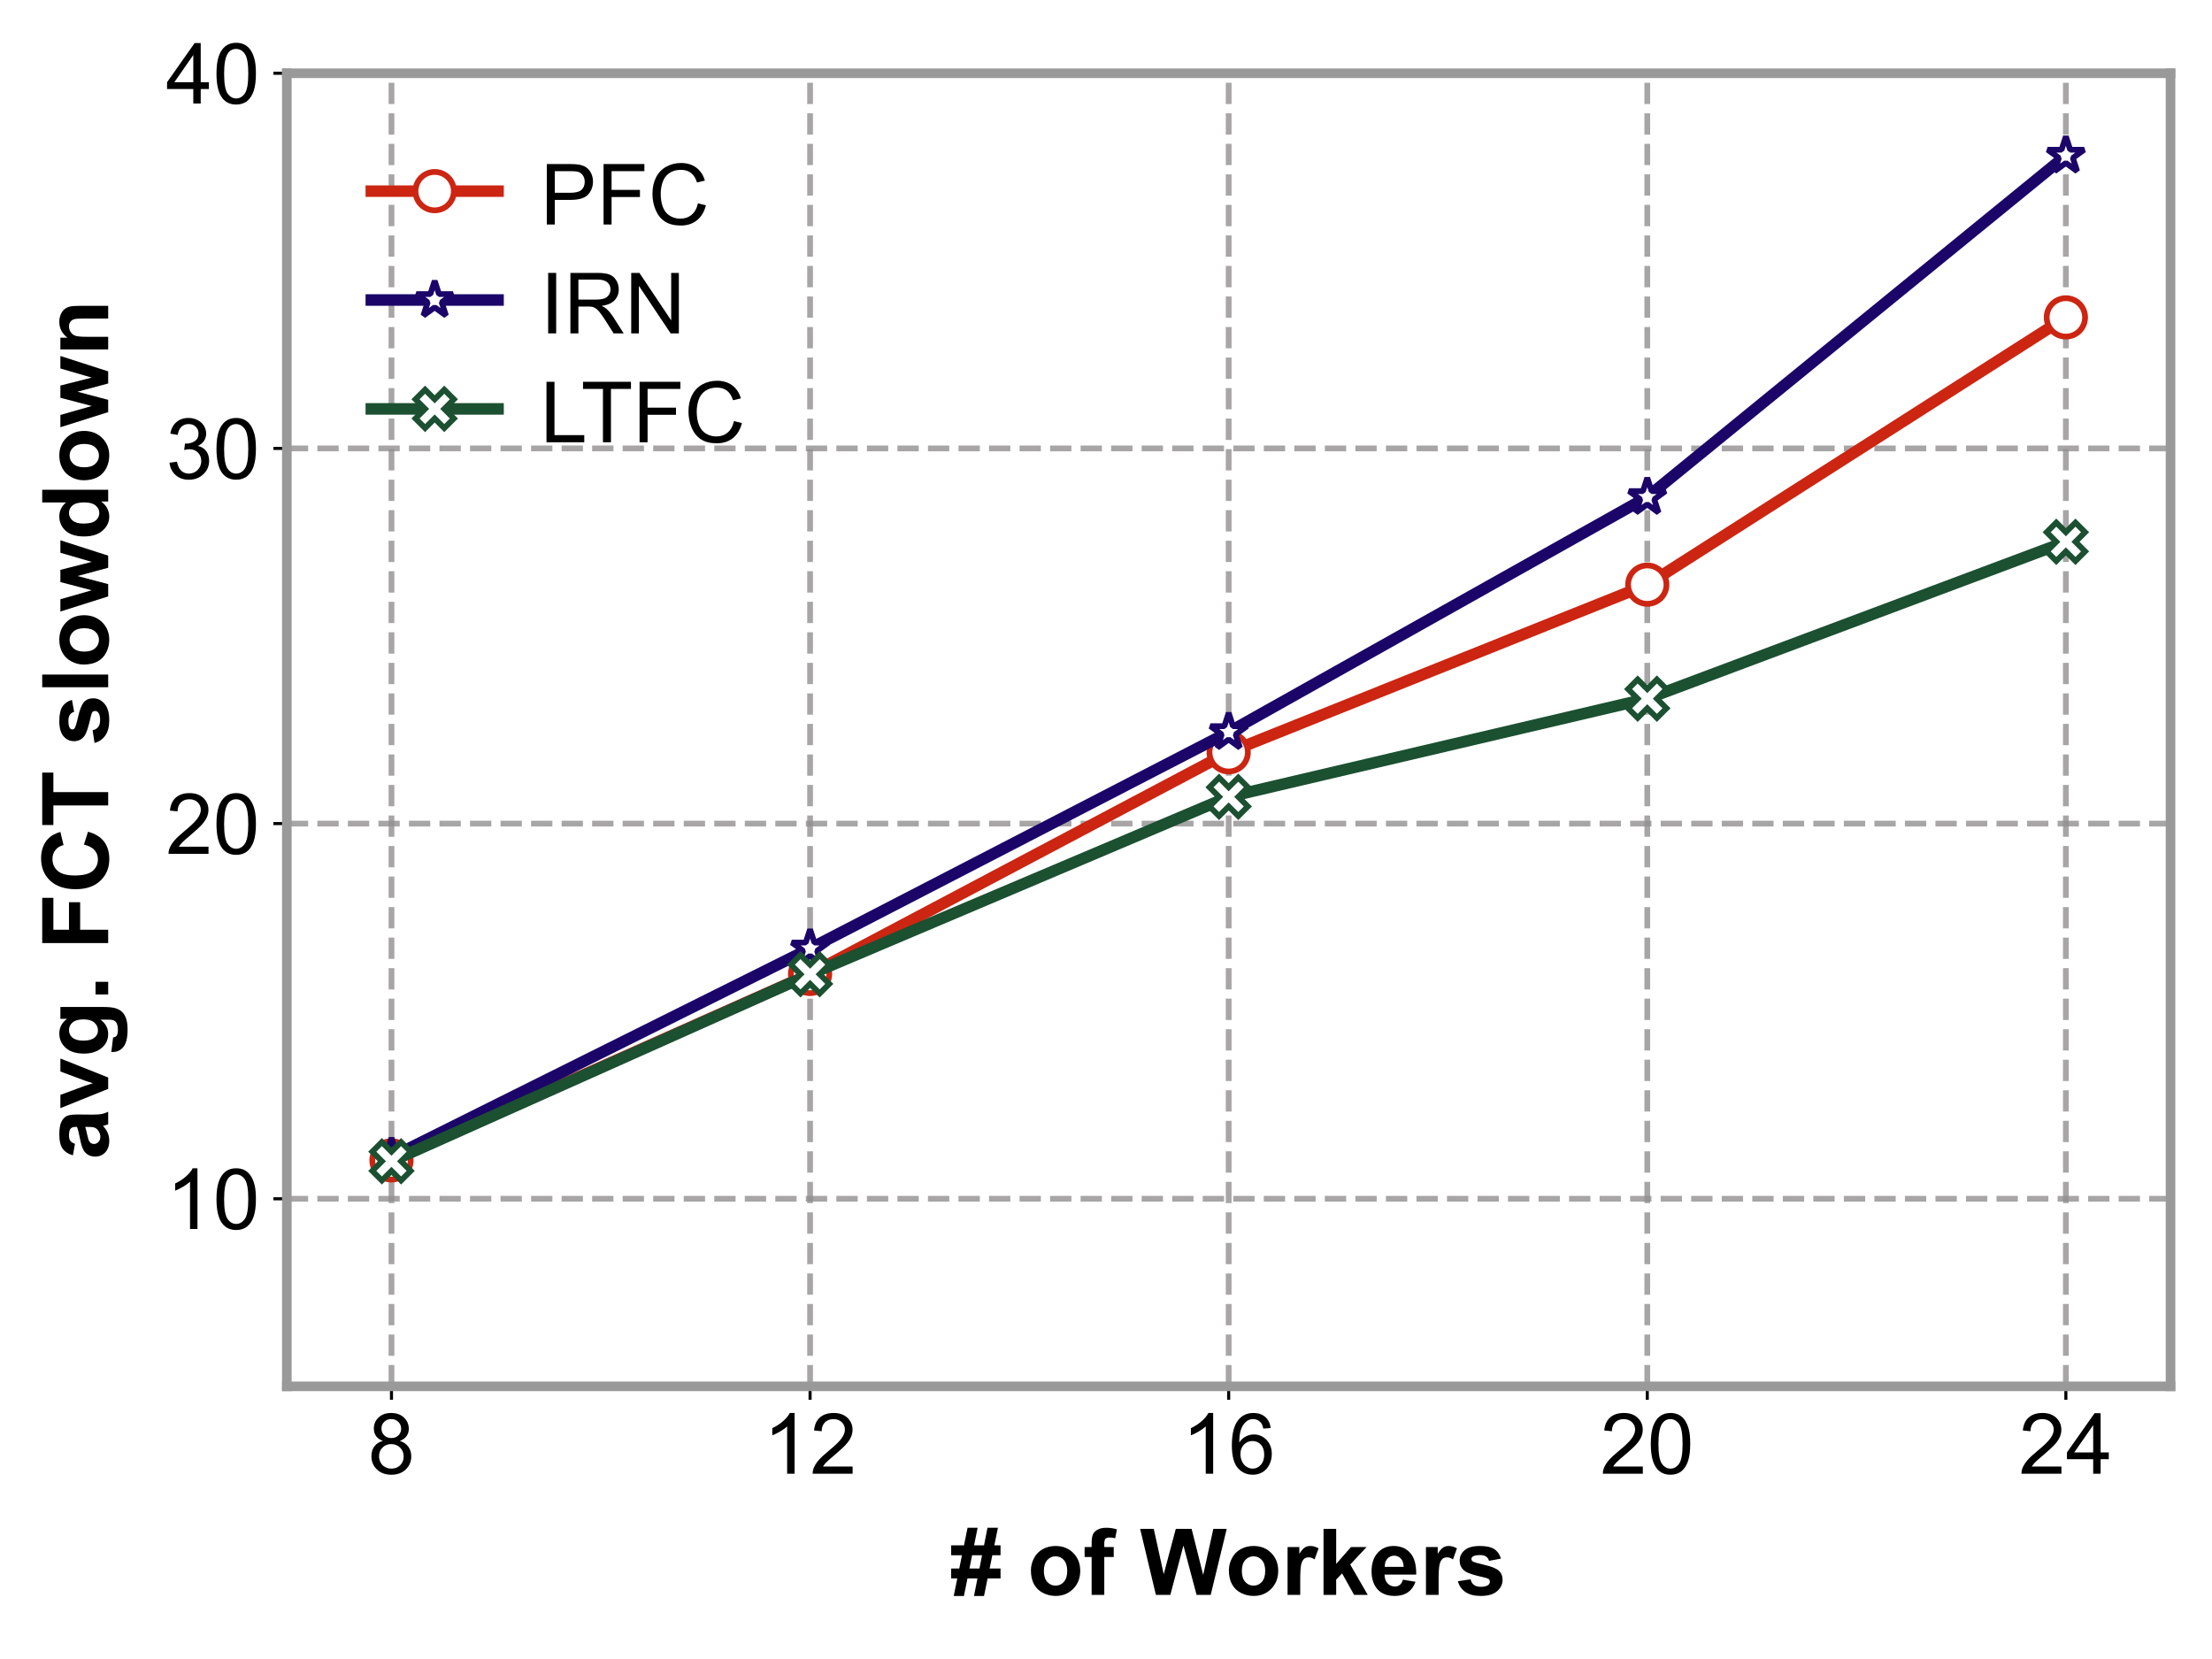
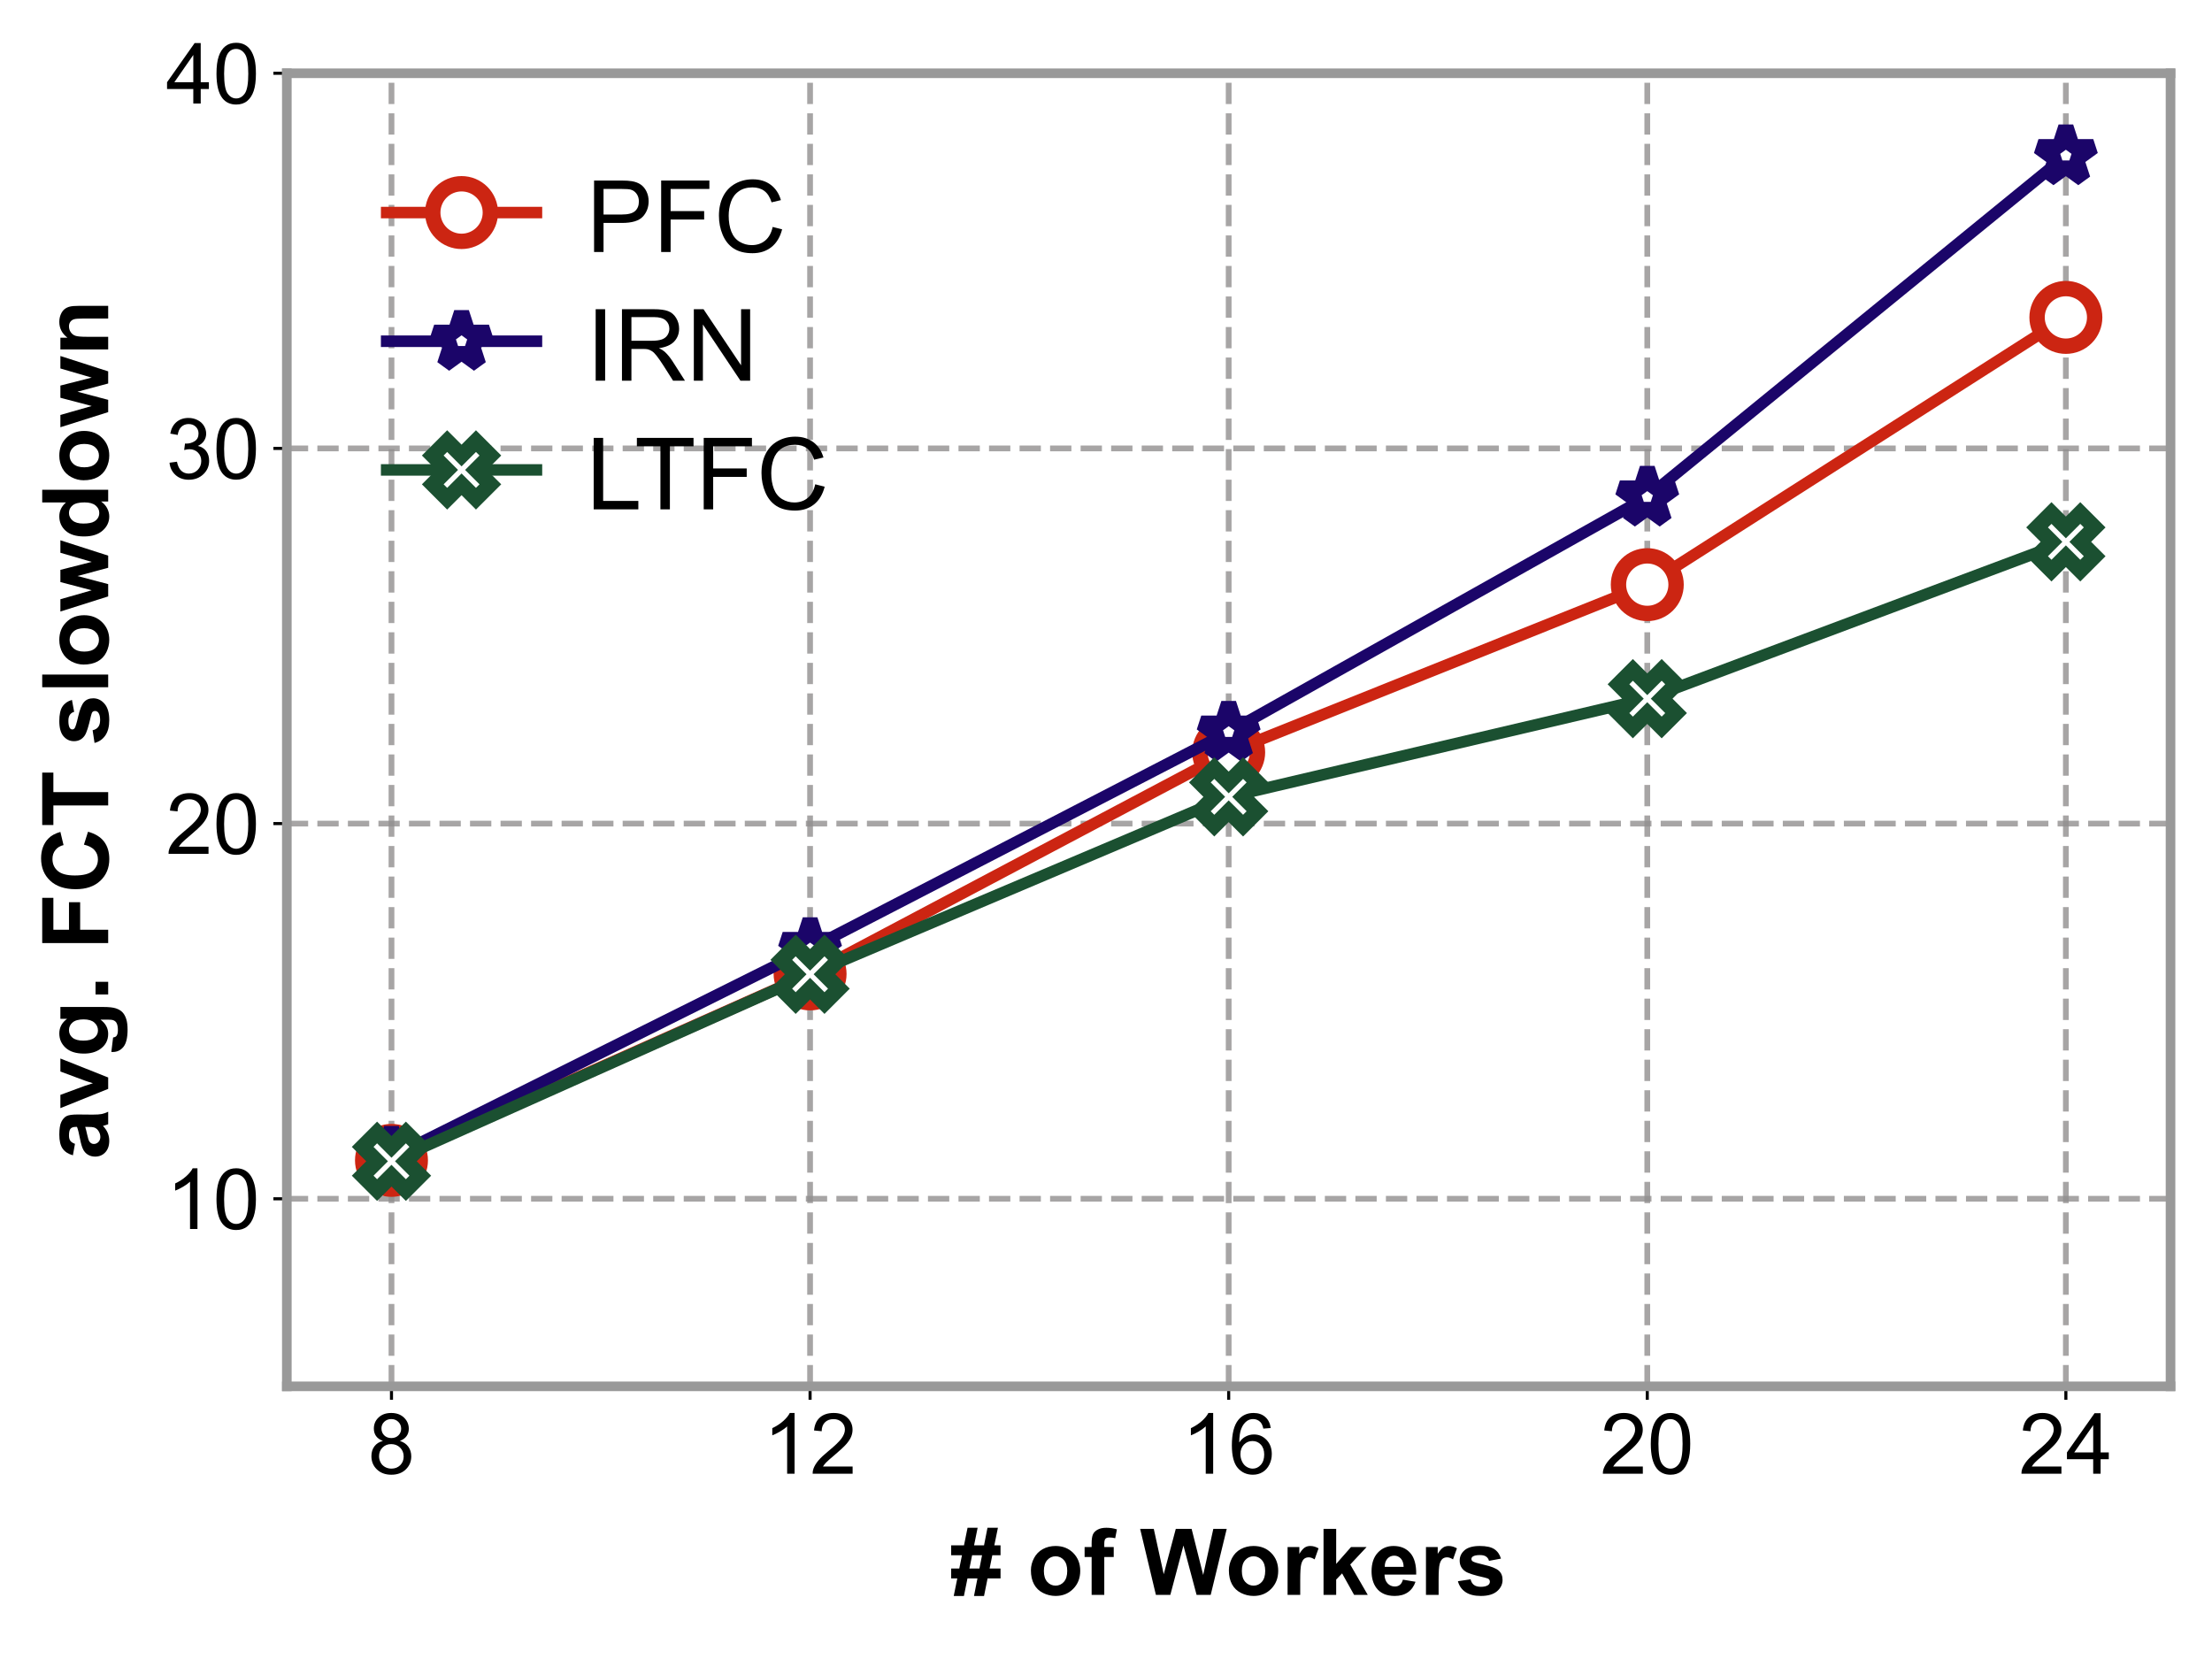
<svg xmlns="http://www.w3.org/2000/svg" xmlns:xlink="http://www.w3.org/1999/xlink" width="576pt" height="432pt" viewBox="0 0 576 432" version="1.1">
  <defs>
    <style type="text/css">*{stroke-linejoin: round; stroke-linecap: butt}</style>
  </defs>
  <g id="figure_1">
    <g id="patch_1">
      <path d="M 0 432  L 576 432  L 576 0  L 0 0  z " style="fill: #ffffff" />
    </g>
    <g id="axes_1">
      <g id="patch_2">
        <path d="M 74.69 361  L 565.2 361  L 565.2 19.08  L 74.69 19.08  z " style="fill: #ffffff" />
      </g>
      <g id="matplotlib.axis_1">
        <g id="xtick_1">
          <g id="line2d_1">
-             <path d="M 101.941 361  L 101.941 19.08  " clip-path="url(#p77658e1510)" style="fill: none; stroke-dasharray: 5.55,2.4; stroke-dashoffset: 0; stroke: #918e8e; stroke-opacity: 0.8; stroke-width: 1.5" />
+             <path d="M 101.941 361  L 101.941 19.08  " clip-path="url(#pf8e5f5000e)" style="fill: none; stroke-dasharray: 5.55,2.4; stroke-dashoffset: 0; stroke: #918e8e; stroke-opacity: 0.8; stroke-width: 1.5" />
          </g>
          <g id="line2d_2">
            <defs>
-               <path id="md3f06ddf5f" d="M 0 0  L 0 3.5  " style="stroke: #000000; stroke-width: 0.8" />
-             </defs>
-             <g>
-               <use xlink:href="#md3f06ddf5f" x="101.941" y="361" style="stroke: #000000; stroke-width: 0.8" />
+               <path id="m3b4262b057" d="M 0 0  L 0 3.5  " style="stroke: #000000; stroke-width: 0.8" />
+             </defs>
+             <g>
+               <use xlink:href="#m3b4262b057" x="101.941" y="361" style="stroke: #000000; stroke-width: 0.8" />
            </g>
          </g>
          <g id="text_1">
            <g transform="translate(95.82352 383.7472) scale(0.22 -0.22)">
              <defs>
                <path id="ArialMT-38" d="M 1131 2484  Q 781 2613 612 2850  Q 444 3088 444 3419  Q 444 3919 803 4259  Q 1163 4600 1759 4600  Q 2359 4600 2725 4251  Q 3091 3903 3091 3403  Q 3091 3084 2923 2848  Q 2756 2613 2416 2484  Q 2838 2347 3058 2040  Q 3278 1734 3278 1309  Q 3278 722 2862 322  Q 2447 -78 1769 -78  Q 1091 -78 675 323  Q 259 725 259 1325  Q 259 1772 486 2073  Q 713 2375 1131 2484  z M 1019 3438  Q 1019 3113 1228 2906  Q 1438 2700 1772 2700  Q 2097 2700 2305 2904  Q 2513 3109 2513 3406  Q 2513 3716 2298 3927  Q 2084 4138 1766 4138  Q 1444 4138 1231 3931  Q 1019 3725 1019 3438  z M 838 1322  Q 838 1081 952 856  Q 1066 631 1291 507  Q 1516 384 1775 384  Q 2178 384 2440 643  Q 2703 903 2703 1303  Q 2703 1709 2433 1975  Q 2163 2241 1756 2241  Q 1359 2241 1098 1978  Q 838 1716 838 1322  z " transform="scale(0.015625)" />
              </defs>
              <use xlink:href="#ArialMT-38" />
            </g>
          </g>
        </g>
        <g id="xtick_2">
          <g id="line2d_3">
-             <path d="M 210.943 361  L 210.943 19.08  " clip-path="url(#p77658e1510)" style="fill: none; stroke-dasharray: 5.55,2.4; stroke-dashoffset: 0; stroke: #918e8e; stroke-opacity: 0.8; stroke-width: 1.5" />
+             <path d="M 210.943 361  L 210.943 19.08  " clip-path="url(#pf8e5f5000e)" style="fill: none; stroke-dasharray: 5.55,2.4; stroke-dashoffset: 0; stroke: #918e8e; stroke-opacity: 0.8; stroke-width: 1.5" />
          </g>
          <g id="line2d_4">
            <g>
-               <use xlink:href="#md3f06ddf5f" x="210.943" y="361" style="stroke: #000000; stroke-width: 0.8" />
+               <use xlink:href="#m3b4262b057" x="210.943" y="361" style="stroke: #000000; stroke-width: 0.8" />
            </g>
          </g>
          <g id="text_2">
            <g transform="translate(198.7087 383.7472) scale(0.22 -0.22)">
              <defs>
                <path id="ArialMT-31" d="M 2384 0  L 1822 0  L 1822 3584  Q 1619 3391 1289 3197  Q 959 3003 697 2906  L 697 3450  Q 1169 3672 1522 3987  Q 1875 4303 2022 4600  L 2384 4600  L 2384 0  z " transform="scale(0.015625)" />
                <path id="ArialMT-32" d="M 3222 541  L 3222 0  L 194 0  Q 188 203 259 391  Q 375 700 629 1000  Q 884 1300 1366 1694  Q 2113 2306 2375 2664  Q 2638 3022 2638 3341  Q 2638 3675 2398 3904  Q 2159 4134 1775 4134  Q 1369 4134 1125 3890  Q 881 3647 878 3216  L 300 3275  Q 359 3922 746 4261  Q 1134 4600 1788 4600  Q 2447 4600 2831 4234  Q 3216 3869 3216 3328  Q 3216 3053 3103 2787  Q 2991 2522 2730 2228  Q 2469 1934 1863 1422  Q 1356 997 1212 845  Q 1069 694 975 541  L 3222 541  z " transform="scale(0.015625)" />
              </defs>
              <use xlink:href="#ArialMT-31" />
              <use xlink:href="#ArialMT-32" x="55.615" />
            </g>
          </g>
        </g>
        <g id="xtick_3">
          <g id="line2d_5">
-             <path d="M 319.945 361  L 319.945 19.08  " clip-path="url(#p77658e1510)" style="fill: none; stroke-dasharray: 5.55,2.4; stroke-dashoffset: 0; stroke: #918e8e; stroke-opacity: 0.8; stroke-width: 1.5" />
+             <path d="M 319.945 361  L 319.945 19.08  " clip-path="url(#pf8e5f5000e)" style="fill: none; stroke-dasharray: 5.55,2.4; stroke-dashoffset: 0; stroke: #918e8e; stroke-opacity: 0.8; stroke-width: 1.5" />
          </g>
          <g id="line2d_6">
            <g>
-               <use xlink:href="#md3f06ddf5f" x="319.945" y="361" style="stroke: #000000; stroke-width: 0.8" />
+               <use xlink:href="#m3b4262b057" x="319.945" y="361" style="stroke: #000000; stroke-width: 0.8" />
            </g>
          </g>
          <g id="text_3">
            <g transform="translate(307.7109 383.7472) scale(0.22 -0.22)">
              <defs>
                <path id="ArialMT-36" d="M 3184 3459  L 2625 3416  Q 2550 3747 2413 3897  Q 2184 4138 1850 4138  Q 1581 4138 1378 3988  Q 1113 3794 959 3422  Q 806 3050 800 2363  Q 1003 2672 1297 2822  Q 1591 2972 1913 2972  Q 2475 2972 2870 2558  Q 3266 2144 3266 1488  Q 3266 1056 3080 686  Q 2894 316 2569 119  Q 2244 -78 1831 -78  Q 1128 -78 684 439  Q 241 956 241 2144  Q 241 3472 731 4075  Q 1159 4600 1884 4600  Q 2425 4600 2770 4297  Q 3116 3994 3184 3459  z M 888 1484  Q 888 1194 1011 928  Q 1134 663 1356 523  Q 1578 384 1822 384  Q 2178 384 2434 671  Q 2691 959 2691 1453  Q 2691 1928 2437 2201  Q 2184 2475 1800 2475  Q 1419 2475 1153 2201  Q 888 1928 888 1484  z " transform="scale(0.015625)" />
              </defs>
              <use xlink:href="#ArialMT-31" />
              <use xlink:href="#ArialMT-36" x="55.615" />
            </g>
          </g>
        </g>
        <g id="xtick_4">
          <g id="line2d_7">
-             <path d="M 428.947 361  L 428.947 19.08  " clip-path="url(#p77658e1510)" style="fill: none; stroke-dasharray: 5.55,2.4; stroke-dashoffset: 0; stroke: #918e8e; stroke-opacity: 0.8; stroke-width: 1.5" />
+             <path d="M 428.947 361  L 428.947 19.08  " clip-path="url(#pf8e5f5000e)" style="fill: none; stroke-dasharray: 5.55,2.4; stroke-dashoffset: 0; stroke: #918e8e; stroke-opacity: 0.8; stroke-width: 1.5" />
          </g>
          <g id="line2d_8">
            <g>
-               <use xlink:href="#md3f06ddf5f" x="428.947" y="361" style="stroke: #000000; stroke-width: 0.8" />
+               <use xlink:href="#m3b4262b057" x="428.947" y="361" style="stroke: #000000; stroke-width: 0.8" />
            </g>
          </g>
          <g id="text_4">
            <g transform="translate(416.7132 383.7472) scale(0.22 -0.22)">
              <defs>
                <path id="ArialMT-30" d="M 266 2259  Q 266 3072 433 3567  Q 600 4063 929 4331  Q 1259 4600 1759 4600  Q 2128 4600 2406 4451  Q 2684 4303 2865 4023  Q 3047 3744 3150 3342  Q 3253 2941 3253 2259  Q 3253 1453 3087 958  Q 2922 463 2592 192  Q 2263 -78 1759 -78  Q 1097 -78 719 397  Q 266 969 266 2259  z M 844 2259  Q 844 1131 1108 757  Q 1372 384 1759 384  Q 2147 384 2411 759  Q 2675 1134 2675 2259  Q 2675 3391 2411 3762  Q 2147 4134 1753 4134  Q 1366 4134 1134 3806  Q 844 3388 844 2259  z " transform="scale(0.015625)" />
              </defs>
              <use xlink:href="#ArialMT-32" />
              <use xlink:href="#ArialMT-30" x="55.615" />
            </g>
          </g>
        </g>
        <g id="xtick_5">
          <g id="line2d_9">
-             <path d="M 537.949 361  L 537.949 19.08  " clip-path="url(#p77658e1510)" style="fill: none; stroke-dasharray: 5.55,2.4; stroke-dashoffset: 0; stroke: #918e8e; stroke-opacity: 0.8; stroke-width: 1.5" />
+             <path d="M 537.949 361  L 537.949 19.08  " clip-path="url(#pf8e5f5000e)" style="fill: none; stroke-dasharray: 5.55,2.4; stroke-dashoffset: 0; stroke: #918e8e; stroke-opacity: 0.8; stroke-width: 1.5" />
          </g>
          <g id="line2d_10">
            <g>
-               <use xlink:href="#md3f06ddf5f" x="537.949" y="361" style="stroke: #000000; stroke-width: 0.8" />
+               <use xlink:href="#m3b4262b057" x="537.949" y="361" style="stroke: #000000; stroke-width: 0.8" />
            </g>
          </g>
          <g id="text_5">
            <g transform="translate(525.7154 383.7472) scale(0.22 -0.22)">
              <defs>
                <path id="ArialMT-34" d="M 2069 0  L 2069 1097  L 81 1097  L 81 1613  L 2172 4581  L 2631 4581  L 2631 1613  L 3250 1613  L 3250 1097  L 2631 1097  L 2631 0  L 2069 0  z M 2069 1613  L 2069 3678  L 634 1613  L 2069 1613  z " transform="scale(0.015625)" />
              </defs>
              <use xlink:href="#ArialMT-32" />
              <use xlink:href="#ArialMT-34" x="55.615" />
            </g>
          </g>
        </g>
        <g id="text_6">
          <g transform="translate(247.4725 415.2984) scale(0.24 -0.24)">
            <defs>
              <path id="Arial-BoldMT-23" d="M 481 1141  L 56 1141  L 56 1828  L 619 1828  L 806 2750  L 56 2750  L 56 3441  L 947 3441  L 1194 4659  L 1894 4659  L 1647 3441  L 2338 3441  L 2578 4659  L 3303 4659  L 3053 3441  L 3484 3441  L 3484 2750  L 2913 2750  L 2725 1828  L 3484 1828  L 3484 1141  L 2584 1141  L 2338 -78  L 1641 -78  L 1881 1141  L 1188 1141  L 941 -78  L 234 -78  L 481 1141  z M 1509 2750  L 1325 1828  L 2019 1828  L 2200 2750  L 1509 2750  z " transform="scale(0.015625)" />
              <path id="Arial-BoldMT-20" transform="scale(0.015625)" />
              <path id="Arial-BoldMT-6f" d="M 256 1706  Q 256 2144 472 2553  Q 688 2963 1083 3178  Q 1478 3394 1966 3394  Q 2719 3394 3200 2905  Q 3681 2416 3681 1669  Q 3681 916 3195 420  Q 2709 -75 1972 -75  Q 1516 -75 1102 131  Q 688 338 472 736  Q 256 1134 256 1706  z M 1156 1659  Q 1156 1166 1390 903  Q 1625 641 1969 641  Q 2313 641 2545 903  Q 2778 1166 2778 1666  Q 2778 2153 2545 2415  Q 2313 2678 1969 2678  Q 1625 2678 1390 2415  Q 1156 2153 1156 1659  z " transform="scale(0.015625)" />
              <path id="Arial-BoldMT-66" d="M 75 3319  L 563 3319  L 563 3569  Q 563 3988 652 4194  Q 741 4400 980 4529  Q 1219 4659 1584 4659  Q 1959 4659 2319 4547  L 2200 3934  Q 1991 3984 1797 3984  Q 1606 3984 1523 3895  Q 1441 3806 1441 3553  L 1441 3319  L 2097 3319  L 2097 2628  L 1441 2628  L 1441 0  L 563 0  L 563 2628  L 75 2628  L 75 3319  z " transform="scale(0.015625)" />
              <path id="Arial-BoldMT-57" d="M 1116 0  L 22 4581  L 969 4581  L 1659 1434  L 2497 4581  L 3597 4581  L 4400 1381  L 5103 4581  L 6034 4581  L 4922 0  L 3941 0  L 3028 3425  L 2119 0  L 1116 0  z " transform="scale(0.015625)" />
              <path id="Arial-BoldMT-72" d="M 1300 0  L 422 0  L 422 3319  L 1238 3319  L 1238 2847  Q 1447 3181 1614 3287  Q 1781 3394 1994 3394  Q 2294 3394 2572 3228  L 2300 2463  Q 2078 2606 1888 2606  Q 1703 2606 1575 2504  Q 1447 2403 1373 2137  Q 1300 1872 1300 1025  L 1300 0  z " transform="scale(0.015625)" />
              <path id="Arial-BoldMT-6b" d="M 428 0  L 428 4581  L 1306 4581  L 1306 2150  L 2334 3319  L 3416 3319  L 2281 2106  L 3497 0  L 2550 0  L 1716 1491  L 1306 1063  L 1306 0  L 428 0  z " transform="scale(0.015625)" />
              <path id="Arial-BoldMT-65" d="M 2381 1056  L 3256 909  Q 3088 428 2723 176  Q 2359 -75 1813 -75  Q 947 -75 531 491  Q 203 944 203 1634  Q 203 2459 634 2926  Q 1066 3394 1725 3394  Q 2466 3394 2894 2905  Q 3322 2416 3303 1406  L 1103 1406  Q 1113 1016 1316 798  Q 1519 581 1822 581  Q 2028 581 2168 693  Q 2309 806 2381 1056  z M 2431 1944  Q 2422 2325 2234 2523  Q 2047 2722 1778 2722  Q 1491 2722 1303 2513  Q 1116 2303 1119 1944  L 2431 1944  z " transform="scale(0.015625)" />
              <path id="Arial-BoldMT-73" d="M 150 947  L 1031 1081  Q 1088 825 1259 692  Q 1431 559 1741 559  Q 2081 559 2253 684  Q 2369 772 2369 919  Q 2369 1019 2306 1084  Q 2241 1147 2013 1200  Q 950 1434 666 1628  Q 272 1897 272 2375  Q 272 2806 612 3100  Q 953 3394 1669 3394  Q 2350 3394 2681 3172  Q 3013 2950 3138 2516  L 2309 2363  Q 2256 2556 2107 2659  Q 1959 2763 1684 2763  Q 1338 2763 1188 2666  Q 1088 2597 1088 2488  Q 1088 2394 1175 2328  Q 1294 2241 1995 2081  Q 2697 1922 2975 1691  Q 3250 1456 3250 1038  Q 3250 581 2869 253  Q 2488 -75 1741 -75  Q 1063 -75 667 200  Q 272 475 150 947  z " transform="scale(0.015625)" />
            </defs>
            <use xlink:href="#Arial-BoldMT-23" />
            <use xlink:href="#Arial-BoldMT-20" x="55.615" />
            <use xlink:href="#Arial-BoldMT-6f" x="83.398" />
            <use xlink:href="#Arial-BoldMT-66" x="144.482" />
            <use xlink:href="#Arial-BoldMT-20" x="177.783" />
            <use xlink:href="#Arial-BoldMT-57" x="205.566" />
            <use xlink:href="#Arial-BoldMT-6f" x="298.201" />
            <use xlink:href="#Arial-BoldMT-72" x="359.285" />
            <use xlink:href="#Arial-BoldMT-6b" x="398.201" />
            <use xlink:href="#Arial-BoldMT-65" x="453.816" />
            <use xlink:href="#Arial-BoldMT-72" x="509.432" />
            <use xlink:href="#Arial-BoldMT-73" x="548.348" />
          </g>
        </g>
      </g>
      <g id="matplotlib.axis_2">
        <g id="ytick_1">
          <g id="line2d_11">
-             <path d="M 74.69 312.154  L 565.2 312.154  " clip-path="url(#p77658e1510)" style="fill: none; stroke-dasharray: 5.55,2.4; stroke-dashoffset: 0; stroke: #918e8e; stroke-opacity: 0.8; stroke-width: 1.5" />
+             <path d="M 74.69 312.154  L 565.2 312.154  " clip-path="url(#pf8e5f5000e)" style="fill: none; stroke-dasharray: 5.55,2.4; stroke-dashoffset: 0; stroke: #918e8e; stroke-opacity: 0.8; stroke-width: 1.5" />
          </g>
          <g id="line2d_12">
            <defs>
-               <path id="m86f89e5e34" d="M 0 0  L -3.5 0  " style="stroke: #000000; stroke-width: 0.8" />
-             </defs>
-             <g>
-               <use xlink:href="#m86f89e5e34" x="74.69" y="312.154" style="stroke: #000000; stroke-width: 0.8" />
+               <path id="m5ae939f870" d="M 0 0  L -3.5 0  " style="stroke: #000000; stroke-width: 0.8" />
+             </defs>
+             <g>
+               <use xlink:href="#m5ae939f870" x="74.69" y="312.154" style="stroke: #000000; stroke-width: 0.8" />
            </g>
          </g>
          <g id="text_7">
            <g transform="translate(43.22187 320.0279) scale(0.22 -0.22)">
              <use xlink:href="#ArialMT-31" />
              <use xlink:href="#ArialMT-30" x="55.615" />
            </g>
          </g>
        </g>
        <g id="ytick_2">
          <g id="line2d_13">
-             <path d="M 74.69 214.463  L 565.2 214.463  " clip-path="url(#p77658e1510)" style="fill: none; stroke-dasharray: 5.55,2.4; stroke-dashoffset: 0; stroke: #918e8e; stroke-opacity: 0.8; stroke-width: 1.5" />
+             <path d="M 74.69 214.463  L 565.2 214.463  " clip-path="url(#pf8e5f5000e)" style="fill: none; stroke-dasharray: 5.55,2.4; stroke-dashoffset: 0; stroke: #918e8e; stroke-opacity: 0.8; stroke-width: 1.5" />
          </g>
          <g id="line2d_14">
            <g>
-               <use xlink:href="#m86f89e5e34" x="74.69" y="214.463" style="stroke: #000000; stroke-width: 0.8" />
+               <use xlink:href="#m5ae939f870" x="74.69" y="214.463" style="stroke: #000000; stroke-width: 0.8" />
            </g>
          </g>
          <g id="text_8">
            <g transform="translate(43.22187 222.3365) scale(0.22 -0.22)">
              <use xlink:href="#ArialMT-32" />
              <use xlink:href="#ArialMT-30" x="55.615" />
            </g>
          </g>
        </g>
        <g id="ytick_3">
          <g id="line2d_15">
-             <path d="M 74.69 116.771  L 565.2 116.771  " clip-path="url(#p77658e1510)" style="fill: none; stroke-dasharray: 5.55,2.4; stroke-dashoffset: 0; stroke: #918e8e; stroke-opacity: 0.8; stroke-width: 1.5" />
+             <path d="M 74.69 116.771  L 565.2 116.771  " clip-path="url(#pf8e5f5000e)" style="fill: none; stroke-dasharray: 5.55,2.4; stroke-dashoffset: 0; stroke: #918e8e; stroke-opacity: 0.8; stroke-width: 1.5" />
          </g>
          <g id="line2d_16">
            <g>
-               <use xlink:href="#m86f89e5e34" x="74.69" y="116.771" style="stroke: #000000; stroke-width: 0.8" />
+               <use xlink:href="#m5ae939f870" x="74.69" y="116.771" style="stroke: #000000; stroke-width: 0.8" />
            </g>
          </g>
          <g id="text_9">
            <g transform="translate(43.22187 124.645) scale(0.22 -0.22)">
              <defs>
                <path id="ArialMT-33" d="M 269 1209  L 831 1284  Q 928 806 1161 595  Q 1394 384 1728 384  Q 2125 384 2398 659  Q 2672 934 2672 1341  Q 2672 1728 2419 1979  Q 2166 2231 1775 2231  Q 1616 2231 1378 2169  L 1441 2663  Q 1497 2656 1531 2656  Q 1891 2656 2178 2843  Q 2466 3031 2466 3422  Q 2466 3731 2256 3934  Q 2047 4138 1716 4138  Q 1388 4138 1169 3931  Q 950 3725 888 3313  L 325 3413  Q 428 3978 793 4289  Q 1159 4600 1703 4600  Q 2078 4600 2393 4439  Q 2709 4278 2876 4000  Q 3044 3722 3044 3409  Q 3044 3113 2884 2869  Q 2725 2625 2413 2481  Q 2819 2388 3044 2092  Q 3269 1797 3269 1353  Q 3269 753 2831 336  Q 2394 -81 1725 -81  Q 1122 -81 723 278  Q 325 638 269 1209  z " transform="scale(0.015625)" />
              </defs>
              <use xlink:href="#ArialMT-33" />
              <use xlink:href="#ArialMT-30" x="55.615" />
            </g>
          </g>
        </g>
        <g id="ytick_4">
          <g id="line2d_17">
-             <path d="M 74.69 19.08  L 565.2 19.08  " clip-path="url(#p77658e1510)" style="fill: none; stroke-dasharray: 5.55,2.4; stroke-dashoffset: 0; stroke: #918e8e; stroke-opacity: 0.8; stroke-width: 1.5" />
+             <path d="M 74.69 19.08  L 565.2 19.08  " clip-path="url(#pf8e5f5000e)" style="fill: none; stroke-dasharray: 5.55,2.4; stroke-dashoffset: 0; stroke: #918e8e; stroke-opacity: 0.8; stroke-width: 1.5" />
          </g>
          <g id="line2d_18">
            <g>
-               <use xlink:href="#m86f89e5e34" x="74.69" y="19.08" style="stroke: #000000; stroke-width: 0.8" />
+               <use xlink:href="#m5ae939f870" x="74.69" y="19.08" style="stroke: #000000; stroke-width: 0.8" />
            </g>
          </g>
          <g id="text_10">
            <g transform="translate(43.22187 26.95359) scale(0.22 -0.22)">
              <use xlink:href="#ArialMT-34" />
              <use xlink:href="#ArialMT-30" x="55.615" />
            </g>
          </g>
        </g>
        <g id="text_11">
          <g transform="translate(28.17063 302.0337) rotate(-90) scale(0.24 -0.24)">
            <defs>
              <path id="Arial-BoldMT-61" d="M 1116 2306  L 319 2450  Q 453 2931 781 3162  Q 1109 3394 1756 3394  Q 2344 3394 2631 3255  Q 2919 3116 3036 2902  Q 3153 2688 3153 2116  L 3144 1091  Q 3144 653 3186 445  Q 3228 238 3344 0  L 2475 0  Q 2441 88 2391 259  Q 2369 338 2359 363  Q 2134 144 1878 34  Q 1622 -75 1331 -75  Q 819 -75 523 203  Q 228 481 228 906  Q 228 1188 362 1408  Q 497 1628 739 1745  Q 981 1863 1438 1950  Q 2053 2066 2291 2166  L 2291 2253  Q 2291 2506 2166 2614  Q 2041 2722 1694 2722  Q 1459 2722 1328 2630  Q 1197 2538 1116 2306  z M 2291 1594  Q 2122 1538 1756 1459  Q 1391 1381 1278 1306  Q 1106 1184 1106 997  Q 1106 813 1243 678  Q 1381 544 1594 544  Q 1831 544 2047 700  Q 2206 819 2256 991  Q 2291 1103 2291 1419  L 2291 1594  z " transform="scale(0.015625)" />
              <path id="Arial-BoldMT-76" d="M 1372 0  L 34 3319  L 956 3319  L 1581 1625  L 1763 1059  Q 1834 1275 1853 1344  Q 1897 1484 1947 1625  L 2578 3319  L 3481 3319  L 2163 0  L 1372 0  z " transform="scale(0.015625)" />
              <path id="Arial-BoldMT-67" d="M 378 -219  L 1381 -341  Q 1406 -516 1497 -581  Q 1622 -675 1891 -675  Q 2234 -675 2406 -572  Q 2522 -503 2581 -350  Q 2622 -241 2622 53  L 2622 538  Q 2228 0 1628 0  Q 959 0 569 566  Q 263 1013 263 1678  Q 263 2513 664 2953  Q 1066 3394 1663 3394  Q 2278 3394 2678 2853  L 2678 3319  L 3500 3319  L 3500 341  Q 3500 -247 3403 -537  Q 3306 -828 3131 -993  Q 2956 -1159 2664 -1253  Q 2372 -1347 1925 -1347  Q 1081 -1347 728 -1058  Q 375 -769 375 -325  Q 375 -281 378 -219  z M 1163 1728  Q 1163 1200 1367 954  Q 1572 709 1872 709  Q 2194 709 2416 961  Q 2638 1213 2638 1706  Q 2638 2222 2425 2472  Q 2213 2722 1888 2722  Q 1572 2722 1367 2476  Q 1163 2231 1163 1728  z " transform="scale(0.015625)" />
              <path id="Arial-BoldMT-2e" d="M 459 0  L 459 878  L 1338 878  L 1338 0  L 459 0  z " transform="scale(0.015625)" />
              <path id="Arial-BoldMT-46" d="M 472 0  L 472 4581  L 3613 4581  L 3613 3806  L 1397 3806  L 1397 2722  L 3309 2722  L 3309 1947  L 1397 1947  L 1397 0  L 472 0  z " transform="scale(0.015625)" />
              <path id="Arial-BoldMT-43" d="M 3397 1684  L 4294 1400  Q 4088 650 3608 286  Q 3128 -78 2391 -78  Q 1478 -78 890 545  Q 303 1169 303 2250  Q 303 3394 893 4026  Q 1484 4659 2447 4659  Q 3288 4659 3813 4163  Q 4125 3869 4281 3319  L 3366 3100  Q 3284 3456 3026 3662  Q 2769 3869 2400 3869  Q 1891 3869 1573 3503  Q 1256 3138 1256 2319  Q 1256 1450 1568 1081  Q 1881 713 2381 713  Q 2750 713 3015 947  Q 3281 1181 3397 1684  z " transform="scale(0.015625)" />
              <path id="Arial-BoldMT-54" d="M 1497 0  L 1497 3806  L 138 3806  L 138 4581  L 3778 4581  L 3778 3806  L 2422 3806  L 2422 0  L 1497 0  z " transform="scale(0.015625)" />
              <path id="Arial-BoldMT-6c" d="M 459 0  L 459 4581  L 1338 4581  L 1338 0  L 459 0  z " transform="scale(0.015625)" />
              <path id="Arial-BoldMT-77" d="M 1078 0  L 28 3319  L 881 3319  L 1503 1144  L 2075 3319  L 2922 3319  L 3475 1144  L 4109 3319  L 4975 3319  L 3909 0  L 3066 0  L 2494 2134  L 1931 0  L 1078 0  z " transform="scale(0.015625)" />
              <path id="Arial-BoldMT-64" d="M 3503 0  L 2688 0  L 2688 488  Q 2484 203 2207 64  Q 1931 -75 1650 -75  Q 1078 -75 670 386  Q 263 847 263 1672  Q 263 2516 659 2955  Q 1056 3394 1663 3394  Q 2219 3394 2625 2931  L 2625 4581  L 3503 4581  L 3503 0  z M 1159 1731  Q 1159 1200 1306 963  Q 1519 619 1900 619  Q 2203 619 2415 876  Q 2628 1134 2628 1647  Q 2628 2219 2422 2470  Q 2216 2722 1894 2722  Q 1581 2722 1370 2473  Q 1159 2225 1159 1731  z " transform="scale(0.015625)" />
              <path id="Arial-BoldMT-6e" d="M 3478 0  L 2600 0  L 2600 1694  Q 2600 2231 2544 2389  Q 2488 2547 2361 2634  Q 2234 2722 2056 2722  Q 1828 2722 1647 2597  Q 1466 2472 1398 2265  Q 1331 2059 1331 1503  L 1331 0  L 453 0  L 453 3319  L 1269 3319  L 1269 2831  Q 1703 3394 2363 3394  Q 2653 3394 2893 3289  Q 3134 3184 3257 3021  Q 3381 2859 3429 2653  Q 3478 2447 3478 2063  L 3478 0  z " transform="scale(0.015625)" />
            </defs>
            <use xlink:href="#Arial-BoldMT-61" />
            <use xlink:href="#Arial-BoldMT-76" x="55.615" />
            <use xlink:href="#Arial-BoldMT-67" x="111.23" />
            <use xlink:href="#Arial-BoldMT-2e" x="172.314" />
            <use xlink:href="#Arial-BoldMT-20" x="200.098" />
            <use xlink:href="#Arial-BoldMT-46" x="227.881" />
            <use xlink:href="#Arial-BoldMT-43" x="288.965" />
            <use xlink:href="#Arial-BoldMT-54" x="361.182" />
            <use xlink:href="#Arial-BoldMT-20" x="422.266" />
            <use xlink:href="#Arial-BoldMT-73" x="450.049" />
            <use xlink:href="#Arial-BoldMT-6c" x="505.664" />
            <use xlink:href="#Arial-BoldMT-6f" x="533.447" />
            <use xlink:href="#Arial-BoldMT-77" x="594.531" />
            <use xlink:href="#Arial-BoldMT-64" x="672.314" />
            <use xlink:href="#Arial-BoldMT-6f" x="733.398" />
            <use xlink:href="#Arial-BoldMT-77" x="794.482" />
            <use xlink:href="#Arial-BoldMT-6e" x="872.266" />
          </g>
        </g>
      </g>
      <g id="line2d_19">
-         <path d="M 101.941 302.158  L 210.943 253.61  L 319.945 195.894  L 428.947 152.24  L 537.949 82.649  " clip-path="url(#p77658e1510)" style="fill: none; stroke: #cc2512; stroke-width: 3; stroke-linecap: square" />
+         <path d="M 101.941 302.158  L 210.943 253.61  L 319.945 195.894  L 428.947 152.24  L 537.949 82.649  " clip-path="url(#pf8e5f5000e)" style="fill: none; stroke: #cc2512; stroke-width: 3; stroke-linecap: square" />
        <defs>
-           <path id="md2f0e2937f" d="M 0 5  C 1.326 5 2.598 4.473 3.536 3.536  C 4.473 2.598 5 1.326 5 0  C 5 -1.326 4.473 -2.598 3.536 -3.536  C 2.598 -4.473 1.326 -5 0 -5  C -1.326 -5 -2.598 -4.473 -3.536 -3.536  C -4.473 -2.598 -5 -1.326 -5 0  C -5 1.326 -4.473 2.598 -3.536 3.536  C -2.598 4.473 -1.326 5 0 5  z " style="stroke: #cc2512; stroke-width: 1.5" />
+           <path id="m6d03ce1820" d="M 0 7.5  C 1.989 7.5 3.897 6.71 5.303 5.303  C 6.71 3.897 7.5 1.989 7.5 0  C 7.5 -1.989 6.71 -3.897 5.303 -5.303  C 3.897 -6.71 1.989 -7.5 0 -7.5  C -1.989 -7.5 -3.897 -6.71 -5.303 -5.303  C -6.71 -3.897 -7.5 -1.989 -7.5 0  C -7.5 1.989 -6.71 3.897 -5.303 5.303  C -3.897 6.71 -1.989 7.5 0 7.5  z " style="stroke: #cc2512; stroke-width: 4" />
        </defs>
-         <g clip-path="url(#p77658e1510)">
-           <use xlink:href="#md2f0e2937f" x="101.941" y="302.158" style="fill: #ffffff; stroke: #cc2512; stroke-width: 1.5" />
-           <use xlink:href="#md2f0e2937f" x="210.943" y="253.61" style="fill: #ffffff; stroke: #cc2512; stroke-width: 1.5" />
-           <use xlink:href="#md2f0e2937f" x="319.945" y="195.894" style="fill: #ffffff; stroke: #cc2512; stroke-width: 1.5" />
-           <use xlink:href="#md2f0e2937f" x="428.947" y="152.24" style="fill: #ffffff; stroke: #cc2512; stroke-width: 1.5" />
-           <use xlink:href="#md2f0e2937f" x="537.949" y="82.649" style="fill: #ffffff; stroke: #cc2512; stroke-width: 1.5" />
+         <g clip-path="url(#pf8e5f5000e)">
+           <use xlink:href="#m6d03ce1820" x="101.941" y="302.158" style="fill: #ffffff; stroke: #cc2512; stroke-width: 4" />
+           <use xlink:href="#m6d03ce1820" x="210.943" y="253.61" style="fill: #ffffff; stroke: #cc2512; stroke-width: 4" />
+           <use xlink:href="#m6d03ce1820" x="319.945" y="195.894" style="fill: #ffffff; stroke: #cc2512; stroke-width: 4" />
+           <use xlink:href="#m6d03ce1820" x="428.947" y="152.24" style="fill: #ffffff; stroke: #cc2512; stroke-width: 4" />
+           <use xlink:href="#m6d03ce1820" x="537.949" y="82.649" style="fill: #ffffff; stroke: #cc2512; stroke-width: 4" />
        </g>
      </g>
      <g id="line2d_20">
-         <path d="M 101.941 301.314  L 210.943 246.989  L 319.945 190.644  L 428.947 129.43  L 537.949 40.535  " clip-path="url(#p77658e1510)" style="fill: none; stroke: #1b0569; stroke-width: 3; stroke-linecap: square" />
+         <path d="M 101.941 301.314  L 210.943 246.989  L 319.945 190.644  L 428.947 129.43  L 537.949 40.535  " clip-path="url(#pf8e5f5000e)" style="fill: none; stroke: #1b0569; stroke-width: 3; stroke-linecap: square" />
        <defs>
-           <path id="mc623015449" d="M 0 -5  L -1.123 -1.545  L -4.755 -1.545  L -1.816 0.59  L -2.939 4.045  L -0 1.91  L 2.939 4.045  L 1.816 0.59  L 4.755 -1.545  L 1.123 -1.545  z " style="stroke: #1b0569; stroke-width: 1.5; stroke-linejoin: bevel" />
+           <path id="m00fc1675be" d="M 0 -7.5  L -1.684 -2.318  L -7.133 -2.318  L -2.725 0.885  L -4.408 6.068  L -0 2.865  L 4.408 6.068  L 2.725 0.885  L 7.133 -2.318  L 1.684 -2.318  z " style="stroke: #1b0569; stroke-width: 4; stroke-linejoin: bevel" />
        </defs>
-         <g clip-path="url(#p77658e1510)">
-           <use xlink:href="#mc623015449" x="101.941" y="301.314" style="fill: #ffffff; stroke: #1b0569; stroke-width: 1.5; stroke-linejoin: bevel" />
-           <use xlink:href="#mc623015449" x="210.943" y="246.989" style="fill: #ffffff; stroke: #1b0569; stroke-width: 1.5; stroke-linejoin: bevel" />
-           <use xlink:href="#mc623015449" x="319.945" y="190.644" style="fill: #ffffff; stroke: #1b0569; stroke-width: 1.5; stroke-linejoin: bevel" />
-           <use xlink:href="#mc623015449" x="428.947" y="129.43" style="fill: #ffffff; stroke: #1b0569; stroke-width: 1.5; stroke-linejoin: bevel" />
-           <use xlink:href="#mc623015449" x="537.949" y="40.535" style="fill: #ffffff; stroke: #1b0569; stroke-width: 1.5; stroke-linejoin: bevel" />
+         <g clip-path="url(#pf8e5f5000e)">
+           <use xlink:href="#m00fc1675be" x="101.941" y="301.314" style="fill: #ffffff; stroke: #1b0569; stroke-width: 4; stroke-linejoin: bevel" />
+           <use xlink:href="#m00fc1675be" x="210.943" y="246.989" style="fill: #ffffff; stroke: #1b0569; stroke-width: 4; stroke-linejoin: bevel" />
+           <use xlink:href="#m00fc1675be" x="319.945" y="190.644" style="fill: #ffffff; stroke: #1b0569; stroke-width: 4; stroke-linejoin: bevel" />
+           <use xlink:href="#m00fc1675be" x="428.947" y="129.43" style="fill: #ffffff; stroke: #1b0569; stroke-width: 4; stroke-linejoin: bevel" />
+           <use xlink:href="#m00fc1675be" x="537.949" y="40.535" style="fill: #ffffff; stroke: #1b0569; stroke-width: 4; stroke-linejoin: bevel" />
        </g>
      </g>
      <g id="line2d_21">
-         <path d="M 101.941 302.395  L 210.943 253.696  L 319.945 207.494  L 428.947 181.932  L 537.949 141.088  " clip-path="url(#p77658e1510)" style="fill: none; stroke: #1b5031; stroke-width: 3; stroke-linecap: square" />
+         <path d="M 101.941 302.395  L 210.943 253.696  L 319.945 207.494  L 428.947 181.932  L 537.949 141.088  " clip-path="url(#pf8e5f5000e)" style="fill: none; stroke: #1b5031; stroke-width: 3; stroke-linecap: square" />
        <defs>
-           <path id="ma6cb24bd54" d="M -2.5 5  L 0 2.5  L 2.5 5  L 5 2.5  L 2.5 0  L 5 -2.5  L 2.5 -5  L 0 -2.5  L -2.5 -5  L -5 -2.5  L -2.5 0  L -5 2.5  z " style="stroke: #1b5031; stroke-width: 1.5; stroke-linejoin: miter" />
+           <path id="m88d5799c37" d="M -3.75 7.5  L 0 3.75  L 3.75 7.5  L 7.5 3.75  L 3.75 0  L 7.5 -3.75  L 3.75 -7.5  L 0 -3.75  L -3.75 -7.5  L -7.5 -3.75  L -3.75 0  L -7.5 3.75  z " style="stroke: #1b5031; stroke-width: 4; stroke-linejoin: miter" />
        </defs>
-         <g clip-path="url(#p77658e1510)">
-           <use xlink:href="#ma6cb24bd54" x="101.941" y="302.395" style="fill: #ffffff; stroke: #1b5031; stroke-width: 1.5; stroke-linejoin: miter" />
-           <use xlink:href="#ma6cb24bd54" x="210.943" y="253.696" style="fill: #ffffff; stroke: #1b5031; stroke-width: 1.5; stroke-linejoin: miter" />
-           <use xlink:href="#ma6cb24bd54" x="319.945" y="207.494" style="fill: #ffffff; stroke: #1b5031; stroke-width: 1.5; stroke-linejoin: miter" />
-           <use xlink:href="#ma6cb24bd54" x="428.947" y="181.932" style="fill: #ffffff; stroke: #1b5031; stroke-width: 1.5; stroke-linejoin: miter" />
-           <use xlink:href="#ma6cb24bd54" x="537.949" y="141.088" style="fill: #ffffff; stroke: #1b5031; stroke-width: 1.5; stroke-linejoin: miter" />
+         <g clip-path="url(#pf8e5f5000e)">
+           <use xlink:href="#m88d5799c37" x="101.941" y="302.395" style="fill: #ffffff; stroke: #1b5031; stroke-width: 4; stroke-linejoin: miter" />
+           <use xlink:href="#m88d5799c37" x="210.943" y="253.696" style="fill: #ffffff; stroke: #1b5031; stroke-width: 4; stroke-linejoin: miter" />
+           <use xlink:href="#m88d5799c37" x="319.945" y="207.494" style="fill: #ffffff; stroke: #1b5031; stroke-width: 4; stroke-linejoin: miter" />
+           <use xlink:href="#m88d5799c37" x="428.947" y="181.932" style="fill: #ffffff; stroke: #1b5031; stroke-width: 4; stroke-linejoin: miter" />
+           <use xlink:href="#m88d5799c37" x="537.949" y="141.088" style="fill: #ffffff; stroke: #1b5031; stroke-width: 4; stroke-linejoin: miter" />
        </g>
      </g>
      <g id="patch_3">
        <path d="M 74.69 361  L 74.69 19.08  " style="fill: none; stroke: #999999; stroke-width: 2.5; stroke-linejoin: miter; stroke-linecap: square" />
      </g>
      <g id="patch_4">
        <path d="M 565.2 361  L 565.2 19.08  " style="fill: none; stroke: #999999; stroke-width: 2.5; stroke-linejoin: miter; stroke-linecap: square" />
      </g>
      <g id="patch_5">
        <path d="M 74.69 361  L 565.2 361  " style="fill: none; stroke: #999999; stroke-width: 2.5; stroke-linejoin: miter; stroke-linecap: square" />
      </g>
      <g id="patch_6">
        <path d="M 74.69 19.08  L 565.2 19.08  " style="fill: none; stroke: #999999; stroke-width: 2.5; stroke-linejoin: miter; stroke-linecap: square" />
      </g>
      <g id="legend_1">
        <g id="line2d_22">
-           <path d="M 96.69 49.77  L 113.19 49.77  L 129.69 49.77  " style="fill: none; stroke: #cc2512; stroke-width: 3; stroke-linecap: square" />
+           <path d="M 100.69 55.35  L 120.19 55.35  L 139.69 55.35  " style="fill: none; stroke: #cc2512; stroke-width: 3; stroke-linecap: square" />
          <g>
-             <use xlink:href="#md2f0e2937f" x="113.19" y="49.77" style="fill: #ffffff; stroke: #cc2512; stroke-width: 1.5" />
+             <use xlink:href="#m6d03ce1820" x="120.19" y="55.35" style="fill: #ffffff; stroke: #cc2512; stroke-width: 4" />
          </g>
        </g>
        <g id="text_12">
-           <g transform="translate(140.69 58.46) scale(0.22 -0.22)">
+           <g transform="translate(152.69 65.62) scale(0.26 -0.26)">
            <defs>
              <path id="ArialMT-50" d="M 494 0  L 494 4581  L 2222 4581  Q 2678 4581 2919 4538  Q 3256 4481 3484 4323  Q 3713 4166 3852 3881  Q 3991 3597 3991 3256  Q 3991 2672 3619 2267  Q 3247 1863 2275 1863  L 1100 1863  L 1100 0  L 494 0  z M 1100 2403  L 2284 2403  Q 2872 2403 3119 2622  Q 3366 2841 3366 3238  Q 3366 3525 3220 3729  Q 3075 3934 2838 4000  Q 2684 4041 2272 4041  L 1100 4041  L 1100 2403  z " transform="scale(0.015625)" />
              <path id="ArialMT-46" d="M 525 0  L 525 4581  L 3616 4581  L 3616 4041  L 1131 4041  L 1131 2622  L 3281 2622  L 3281 2081  L 1131 2081  L 1131 0  L 525 0  z " transform="scale(0.015625)" />
              <path id="ArialMT-43" d="M 3763 1606  L 4369 1453  Q 4178 706 3683 314  Q 3188 -78 2472 -78  Q 1731 -78 1267 223  Q 803 525 561 1097  Q 319 1669 319 2325  Q 319 3041 592 3573  Q 866 4106 1370 4382  Q 1875 4659 2481 4659  Q 3169 4659 3637 4309  Q 4106 3959 4291 3325  L 3694 3184  Q 3534 3684 3231 3912  Q 2928 4141 2469 4141  Q 1941 4141 1586 3887  Q 1231 3634 1087 3207  Q 944 2781 944 2328  Q 944 1744 1114 1308  Q 1284 872 1643 656  Q 2003 441 2422 441  Q 2931 441 3284 734  Q 3638 1028 3763 1606  z " transform="scale(0.015625)" />
            </defs>
            <use xlink:href="#ArialMT-50" />
            <use xlink:href="#ArialMT-46" x="66.699" />
            <use xlink:href="#ArialMT-43" x="127.783" />
          </g>
        </g>
        <g id="line2d_23">
-           <path d="M 96.69 78.123  L 113.19 78.123  L 129.69 78.123  " style="fill: none; stroke: #1b0569; stroke-width: 3; stroke-linecap: square" />
+           <path d="M 100.69 88.858  L 120.19 88.858  L 139.69 88.858  " style="fill: none; stroke: #1b0569; stroke-width: 3; stroke-linecap: square" />
          <g>
-             <use xlink:href="#mc623015449" x="113.19" y="78.123" style="fill: #ffffff; stroke: #1b0569; stroke-width: 1.5; stroke-linejoin: bevel" />
+             <use xlink:href="#m00fc1675be" x="120.19" y="88.858" style="fill: #ffffff; stroke: #1b0569; stroke-width: 4; stroke-linejoin: bevel" />
          </g>
        </g>
        <g id="text_13">
-           <g transform="translate(140.69 86.8125) scale(0.22 -0.22)">
+           <g transform="translate(152.69 99.1275) scale(0.26 -0.26)">
            <defs>
              <path id="ArialMT-49" d="M 597 0  L 597 4581  L 1203 4581  L 1203 0  L 597 0  z " transform="scale(0.015625)" />
              <path id="ArialMT-52" d="M 503 0  L 503 4581  L 2534 4581  Q 3147 4581 3465 4457  Q 3784 4334 3975 4021  Q 4166 3709 4166 3331  Q 4166 2844 3850 2509  Q 3534 2175 2875 2084  Q 3116 1969 3241 1856  Q 3506 1613 3744 1247  L 4541 0  L 3778 0  L 3172 953  Q 2906 1366 2734 1584  Q 2563 1803 2427 1890  Q 2291 1978 2150 2013  Q 2047 2034 1813 2034  L 1109 2034  L 1109 0  L 503 0  z M 1109 2559  L 2413 2559  Q 2828 2559 3062 2645  Q 3297 2731 3419 2920  Q 3541 3109 3541 3331  Q 3541 3656 3305 3865  Q 3069 4075 2559 4075  L 1109 4075  L 1109 2559  z " transform="scale(0.015625)" />
              <path id="ArialMT-4e" d="M 488 0  L 488 4581  L 1109 4581  L 3516 984  L 3516 4581  L 4097 4581  L 4097 0  L 3475 0  L 1069 3600  L 1069 0  L 488 0  z " transform="scale(0.015625)" />
            </defs>
            <use xlink:href="#ArialMT-49" />
            <use xlink:href="#ArialMT-52" x="27.783" />
            <use xlink:href="#ArialMT-4e" x="100" />
          </g>
        </g>
        <g id="line2d_24">
-           <path d="M 96.69 106.475  L 113.19 106.475  L 129.69 106.475  " style="fill: none; stroke: #1b5031; stroke-width: 3; stroke-linecap: square" />
+           <path d="M 100.69 122.365  L 120.19 122.365  L 139.69 122.365  " style="fill: none; stroke: #1b5031; stroke-width: 3; stroke-linecap: square" />
          <g>
-             <use xlink:href="#ma6cb24bd54" x="113.19" y="106.475" style="fill: #ffffff; stroke: #1b5031; stroke-width: 1.5; stroke-linejoin: miter" />
+             <use xlink:href="#m88d5799c37" x="120.19" y="122.365" style="fill: #ffffff; stroke: #1b5031; stroke-width: 4; stroke-linejoin: miter" />
          </g>
        </g>
        <g id="text_14">
-           <g transform="translate(140.69 115.165) scale(0.22 -0.22)">
+           <g transform="translate(152.69 132.635) scale(0.26 -0.26)">
            <defs>
              <path id="ArialMT-4c" d="M 469 0  L 469 4581  L 1075 4581  L 1075 541  L 3331 541  L 3331 0  L 469 0  z " transform="scale(0.015625)" />
              <path id="ArialMT-54" d="M 1659 0  L 1659 4041  L 150 4041  L 150 4581  L 3781 4581  L 3781 4041  L 2266 4041  L 2266 0  L 1659 0  z " transform="scale(0.015625)" />
            </defs>
            <use xlink:href="#ArialMT-4c" />
            <use xlink:href="#ArialMT-54" x="48.24" />
            <use xlink:href="#ArialMT-46" x="109.324" />
            <use xlink:href="#ArialMT-43" x="170.408" />
          </g>
        </g>
      </g>
    </g>
  </g>
  <defs>
-     <clipPath id="p77658e1510">
+     <clipPath id="pf8e5f5000e">
      <rect x="74.69" y="19.08" width="490.51" height="341.92" />
    </clipPath>
  </defs>
</svg>
